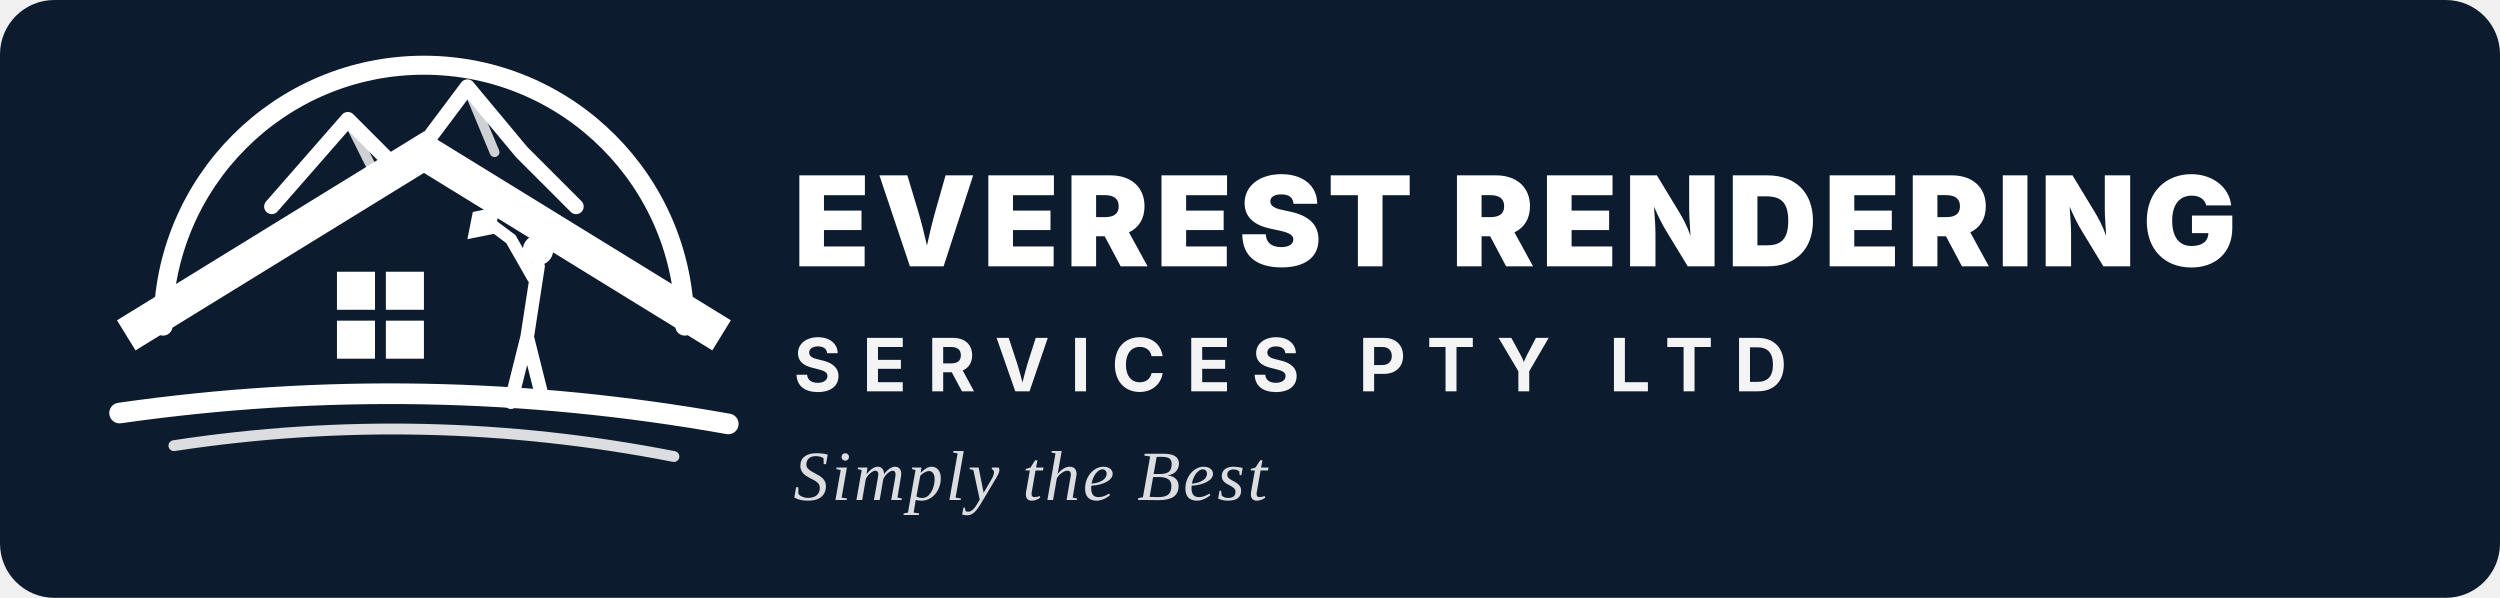
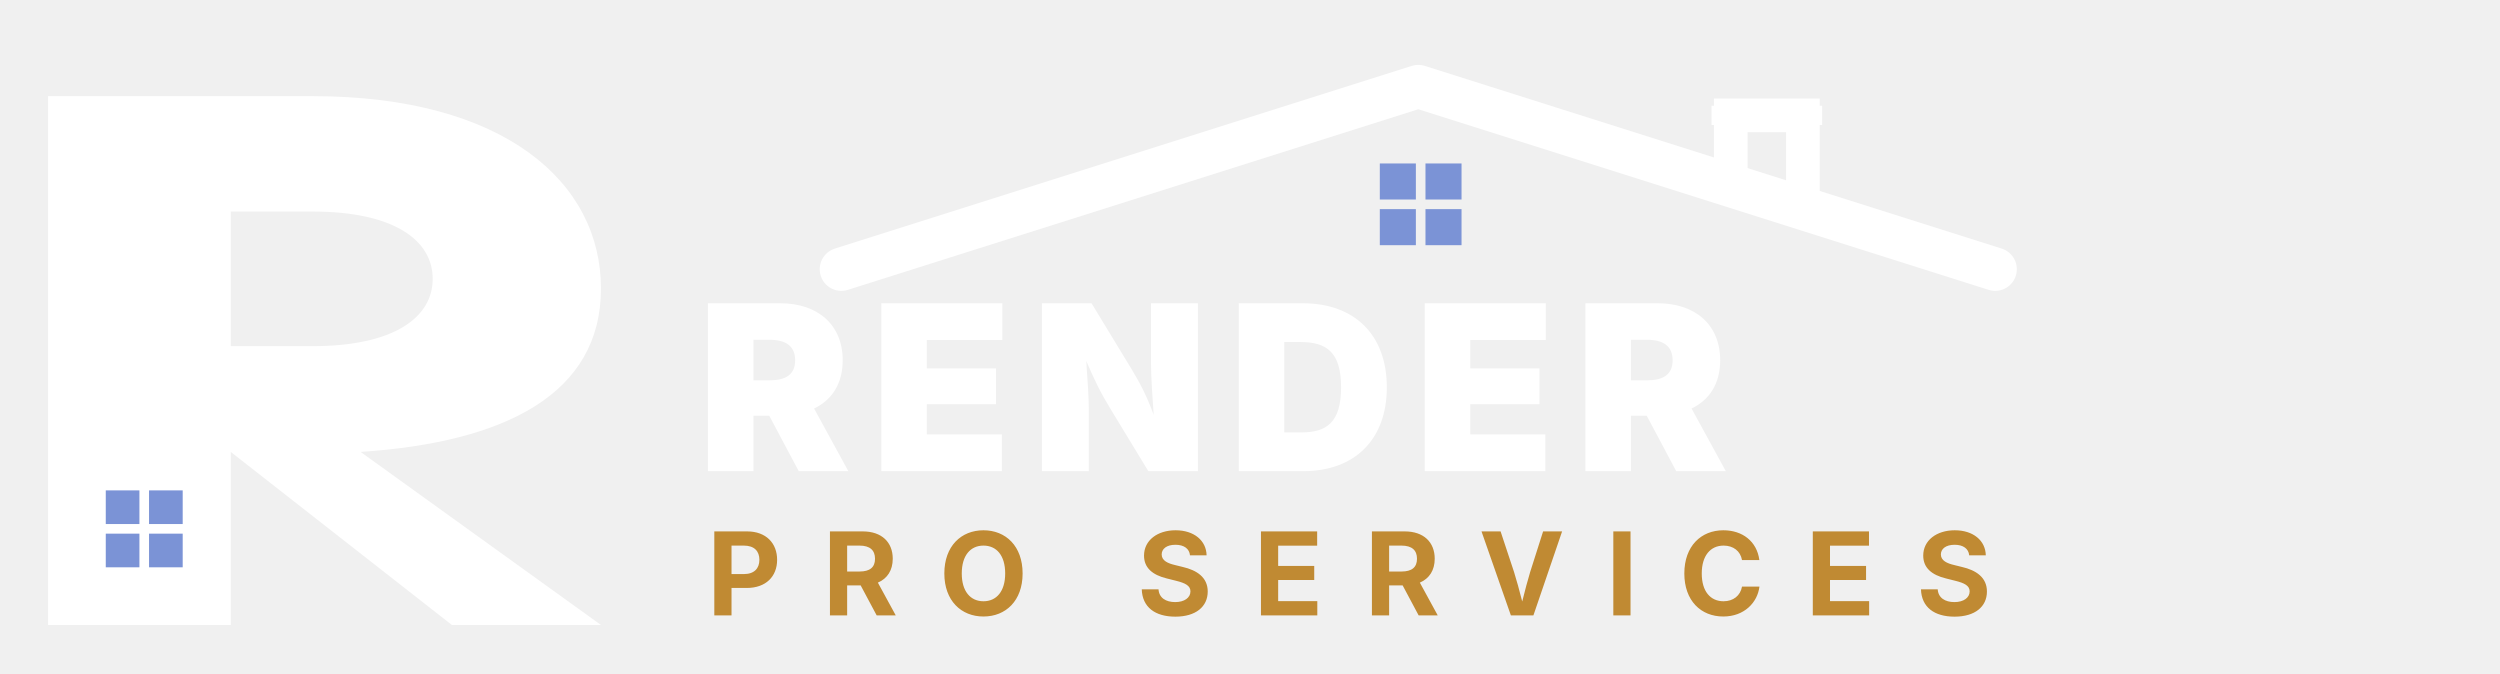
- <svg xmlns="http://www.w3.org/2000/svg" viewBox="0 0 460 110" width="460" height="110" fill="none">
-   <rect width="460" height="110" rx="10" fill="#0d1b2e" />
-   <g transform="translate(14, 2)">
-     <path d="M 16,58 A 48,48 0 0,1 112,58" fill="none" stroke="#FFFFFF" stroke-width="3.5" stroke-linecap="round" />
-     <path d="M 36,36 L 50,20 L 60,30 L 72,14 L 82,26 L 92,36" fill="none" stroke="#FFFFFF" stroke-width="2.8" stroke-linejoin="round" stroke-linecap="round" />
-     <path d="M 50,20 L 55,30 M 72,14 L 77,26" stroke="#FFFFFF" stroke-width="1.8" opacity="0.8" stroke-linecap="round" />
-     <path d="M 12,58 L 64,26 L 116,58" fill="none" stroke="#FFFFFF" stroke-width="6.5" stroke-linejoin="miter" stroke-linecap="square" />
-     <rect x="48" y="48" width="7" height="7" fill="#FFFFFF" />
-     <rect x="57" y="48" width="7" height="7" fill="#FFFFFF" />
-     <rect x="48" y="57" width="7" height="7" fill="#FFFFFF" />
-     <rect x="57" y="57" width="7" height="7" fill="#FFFFFF" />
-     <circle cx="85" cy="44" r="2.8" fill="#FFFFFF" />
-     <path d="M 85,47 L 83,60 L 86,72 M 83,60 L 80,72" stroke="#FFFFFF" stroke-width="2.5" stroke-linecap="round" stroke-linejoin="round" fill="none" />
-     <path d="M 84,49 L 80,42 L 76,39" stroke="#FFFFFF" stroke-width="2.2" stroke-linecap="round" fill="none" />
-     <polygon points="73,37 78,36 77,41 72,42" fill="#FFFFFF" />
-     <path d="M 8,74 Q 64,66 120,76" stroke="#FFFFFF" stroke-width="3.8" stroke-linecap="round" fill="none" />
-     <path d="M 18,80 Q 64,73 110,82" stroke="#FFFFFF" stroke-width="2" stroke-linecap="round" fill="none" opacity="0.85" />
+ <svg xmlns="http://www.w3.org/2000/svg" viewBox="0 0 520 140" width="520" height="140" fill="none">
+   <g transform="translate(10, 10)">
+     <path d="M 0 10 L 55 10 C 95 10 115 28 115 50 C 115 72 95 82 65 84 L 115 120 L 84 120 L 38 84 L 38 120 L 0 120 Z M 38 34 L 38 62 L 55 62 C 72 62 80 56 80 48 C 80 40 72 34 55 34 Z" fill="#FFFFFF" />
+     <rect x="12" y="92" width="7" height="7" fill="#7B93D6" />
+     <rect x="21" y="92" width="7" height="7" fill="#7B93D6" />
+     <rect x="12" y="101" width="7" height="7" fill="#7B93D6" />
+     <rect x="21" y="101" width="7" height="7" fill="#7B93D6" />
  </g>
-   <g transform="translate(146, 5)">
-     <text x="0" y="44" font-family="'Montserrat', 'Inter', system-ui, -apple-system, sans-serif" font-weight="900" font-size="23" fill="#FFFFFF" letter-spacing="1.2">EVEREST RENDERING</text>
-     <text x="0" y="67" font-family="'Montserrat', 'Inter', system-ui, -apple-system, sans-serif" font-weight="700" font-size="13.5" fill="#FFFFFF" letter-spacing="3.8" opacity="0.95">SERVICES PTY LTD</text>
-     <text x="0" y="87" font-family="'Playfair Display', 'Georgia', 'Times New Roman', serif" font-style="italic" font-weight="500" font-size="13" fill="#FFFFFF" letter-spacing="0.5" opacity="0.85">Simply the Best</text>
+   <g transform="translate(145, 10)">
+     <path d="M 30 46 L 150 8 L 270 46" stroke="#FFFFFF" stroke-width="9" stroke-linecap="round" stroke-linejoin="round" fill="none" />
+     <path d="M 215 26 L 215 14 L 230 14 L 230 31" stroke="#FFFFFF" stroke-width="7" stroke-linecap="square" stroke-linejoin="miter" fill="none" />
+     <line x1="211" y1="14" x2="234" y2="14" stroke="#FFFFFF" stroke-width="4" />
+     <rect x="142" y="24" width="7.5" height="7.5" fill="#7B93D6" />
+     <rect x="151.5" y="24" width="7.5" height="7.5" fill="#7B93D6" />
+     <rect x="142" y="33.5" width="7.5" height="7.5" fill="#7B93D6" />
+     <rect x="151.5" y="33.5" width="7.5" height="7.5" fill="#7B93D6" />
+     <text x="0" y="88" font-family="'Montserrat', 'Inter', system-ui, sans-serif" font-weight="900" font-size="48" fill="#FFFFFF" letter-spacing="4">RENDER</text>
+     <text x="2" y="118" font-family="'Montserrat', 'Inter', system-ui, sans-serif" font-weight="700" font-size="24" fill="#C08A33" letter-spacing="8.5">PRO SERVICES</text>
  </g>
</svg>
